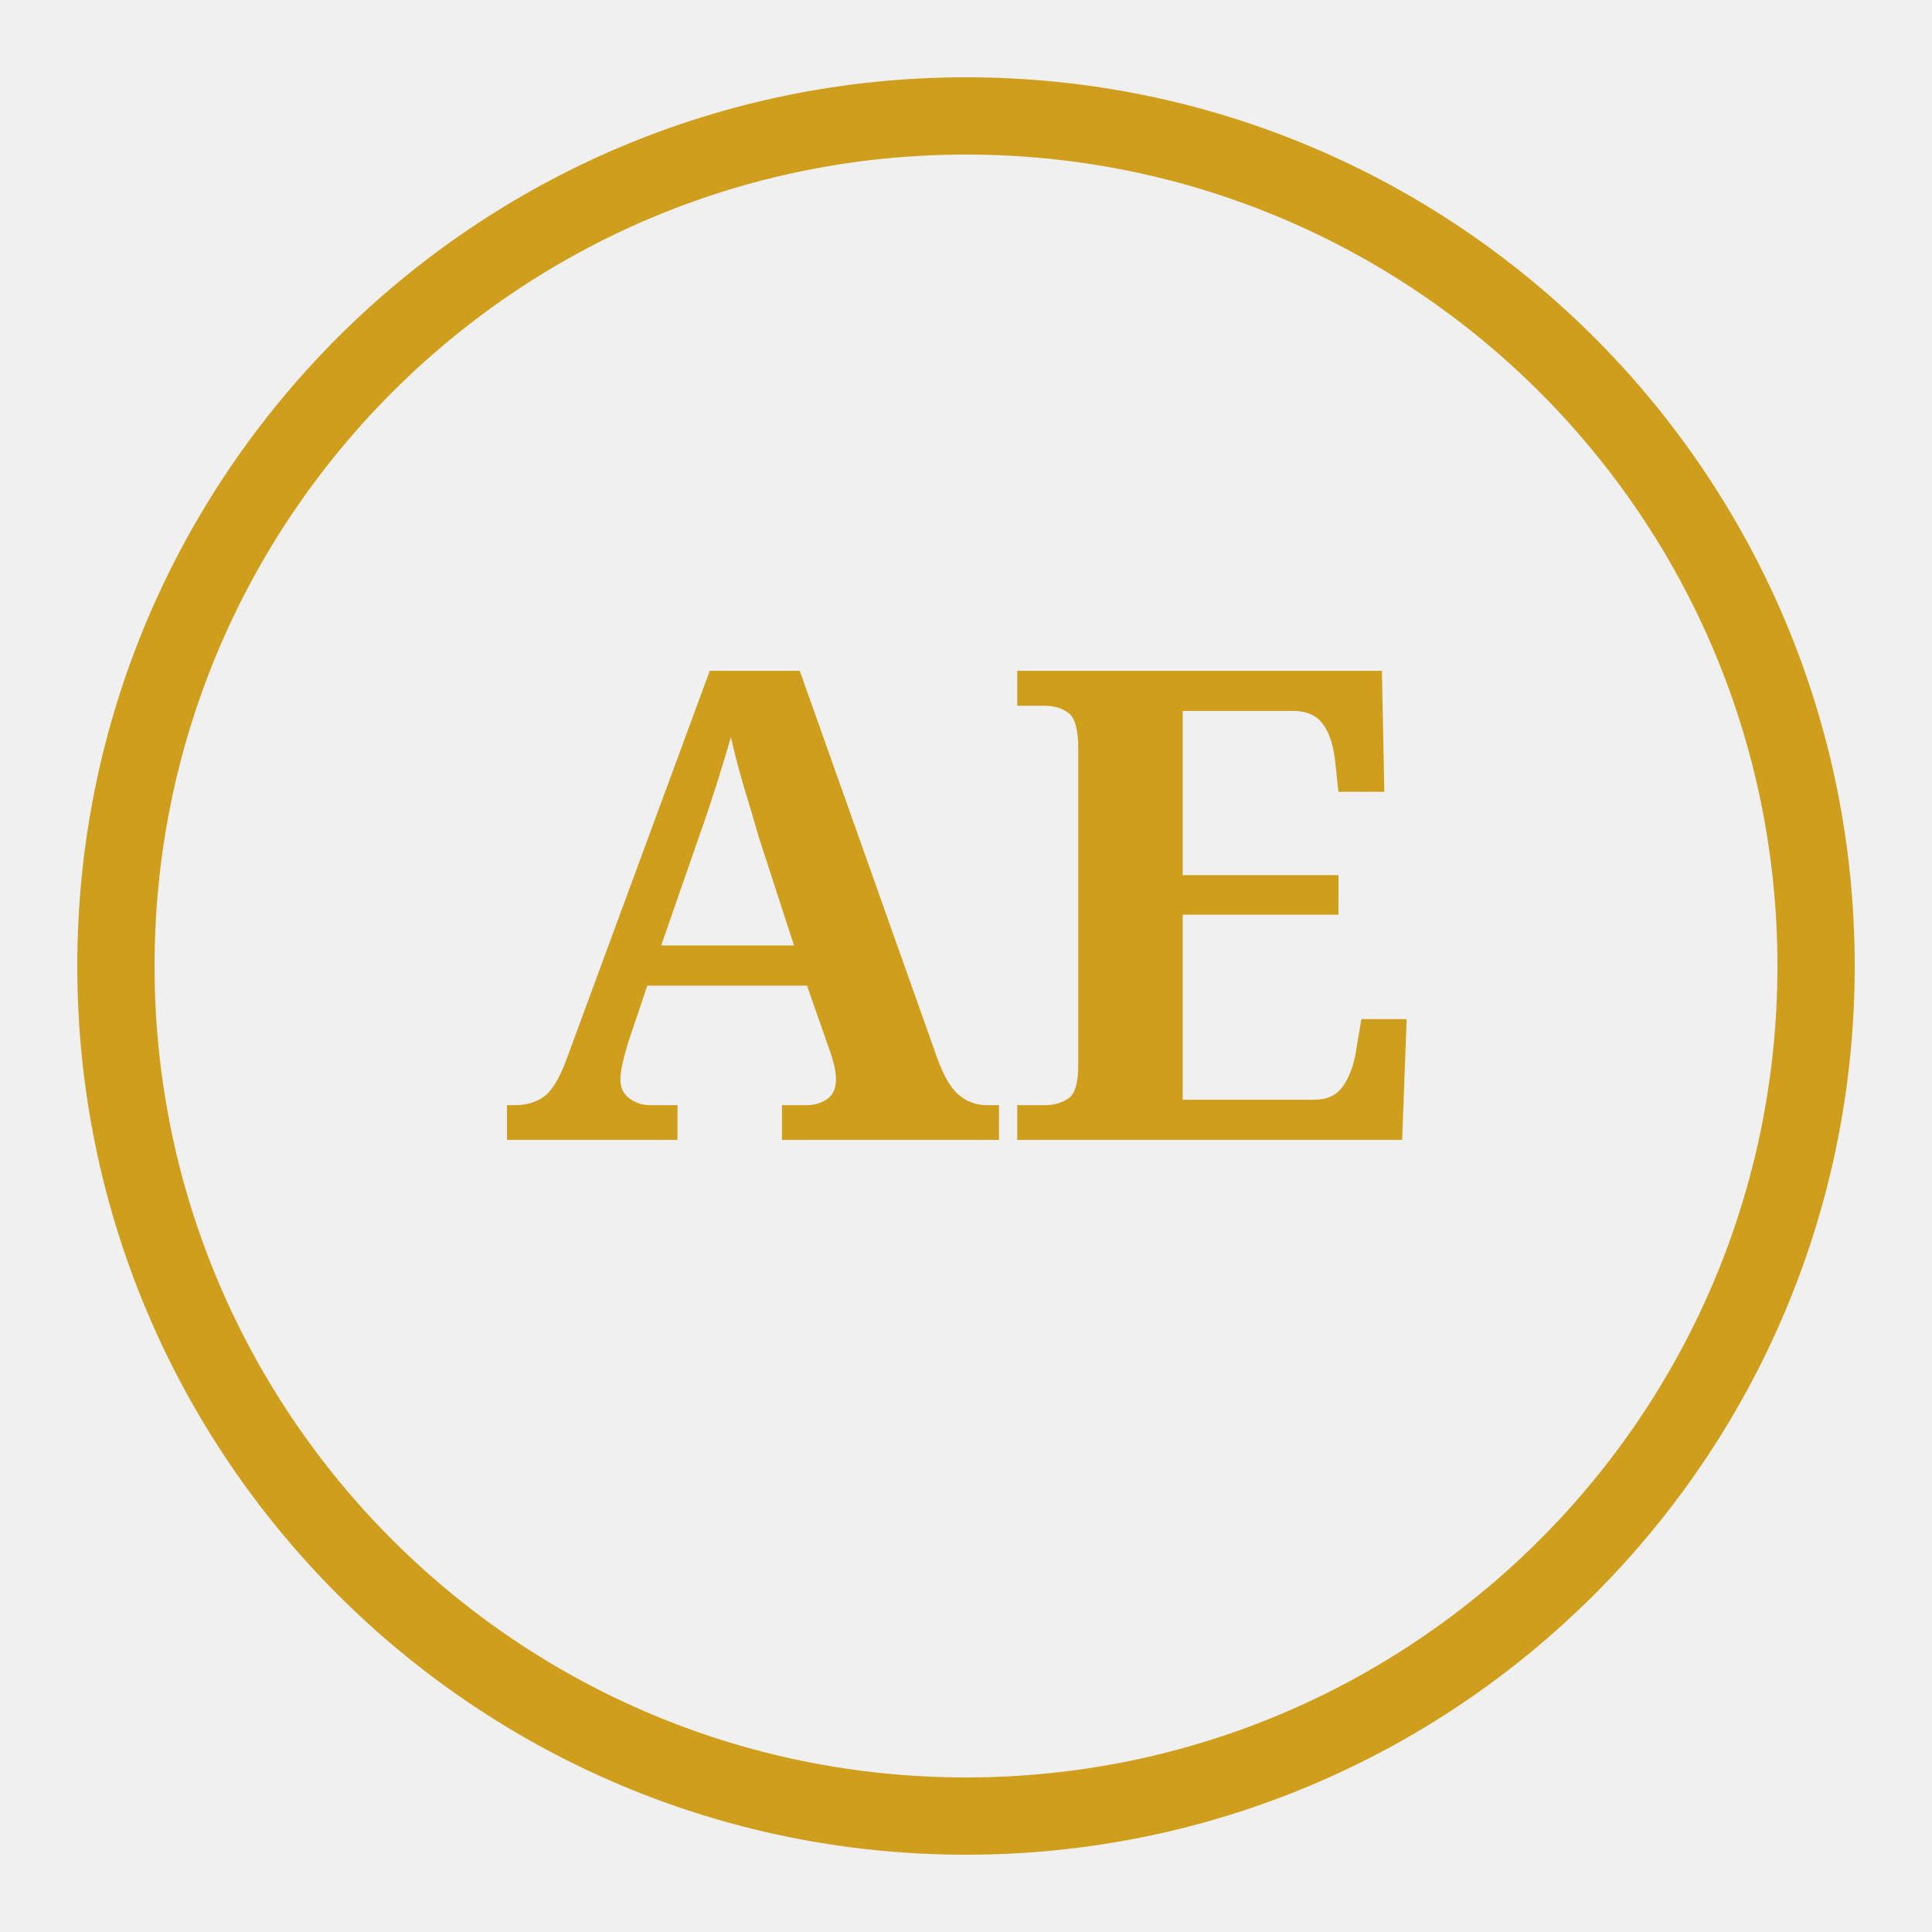
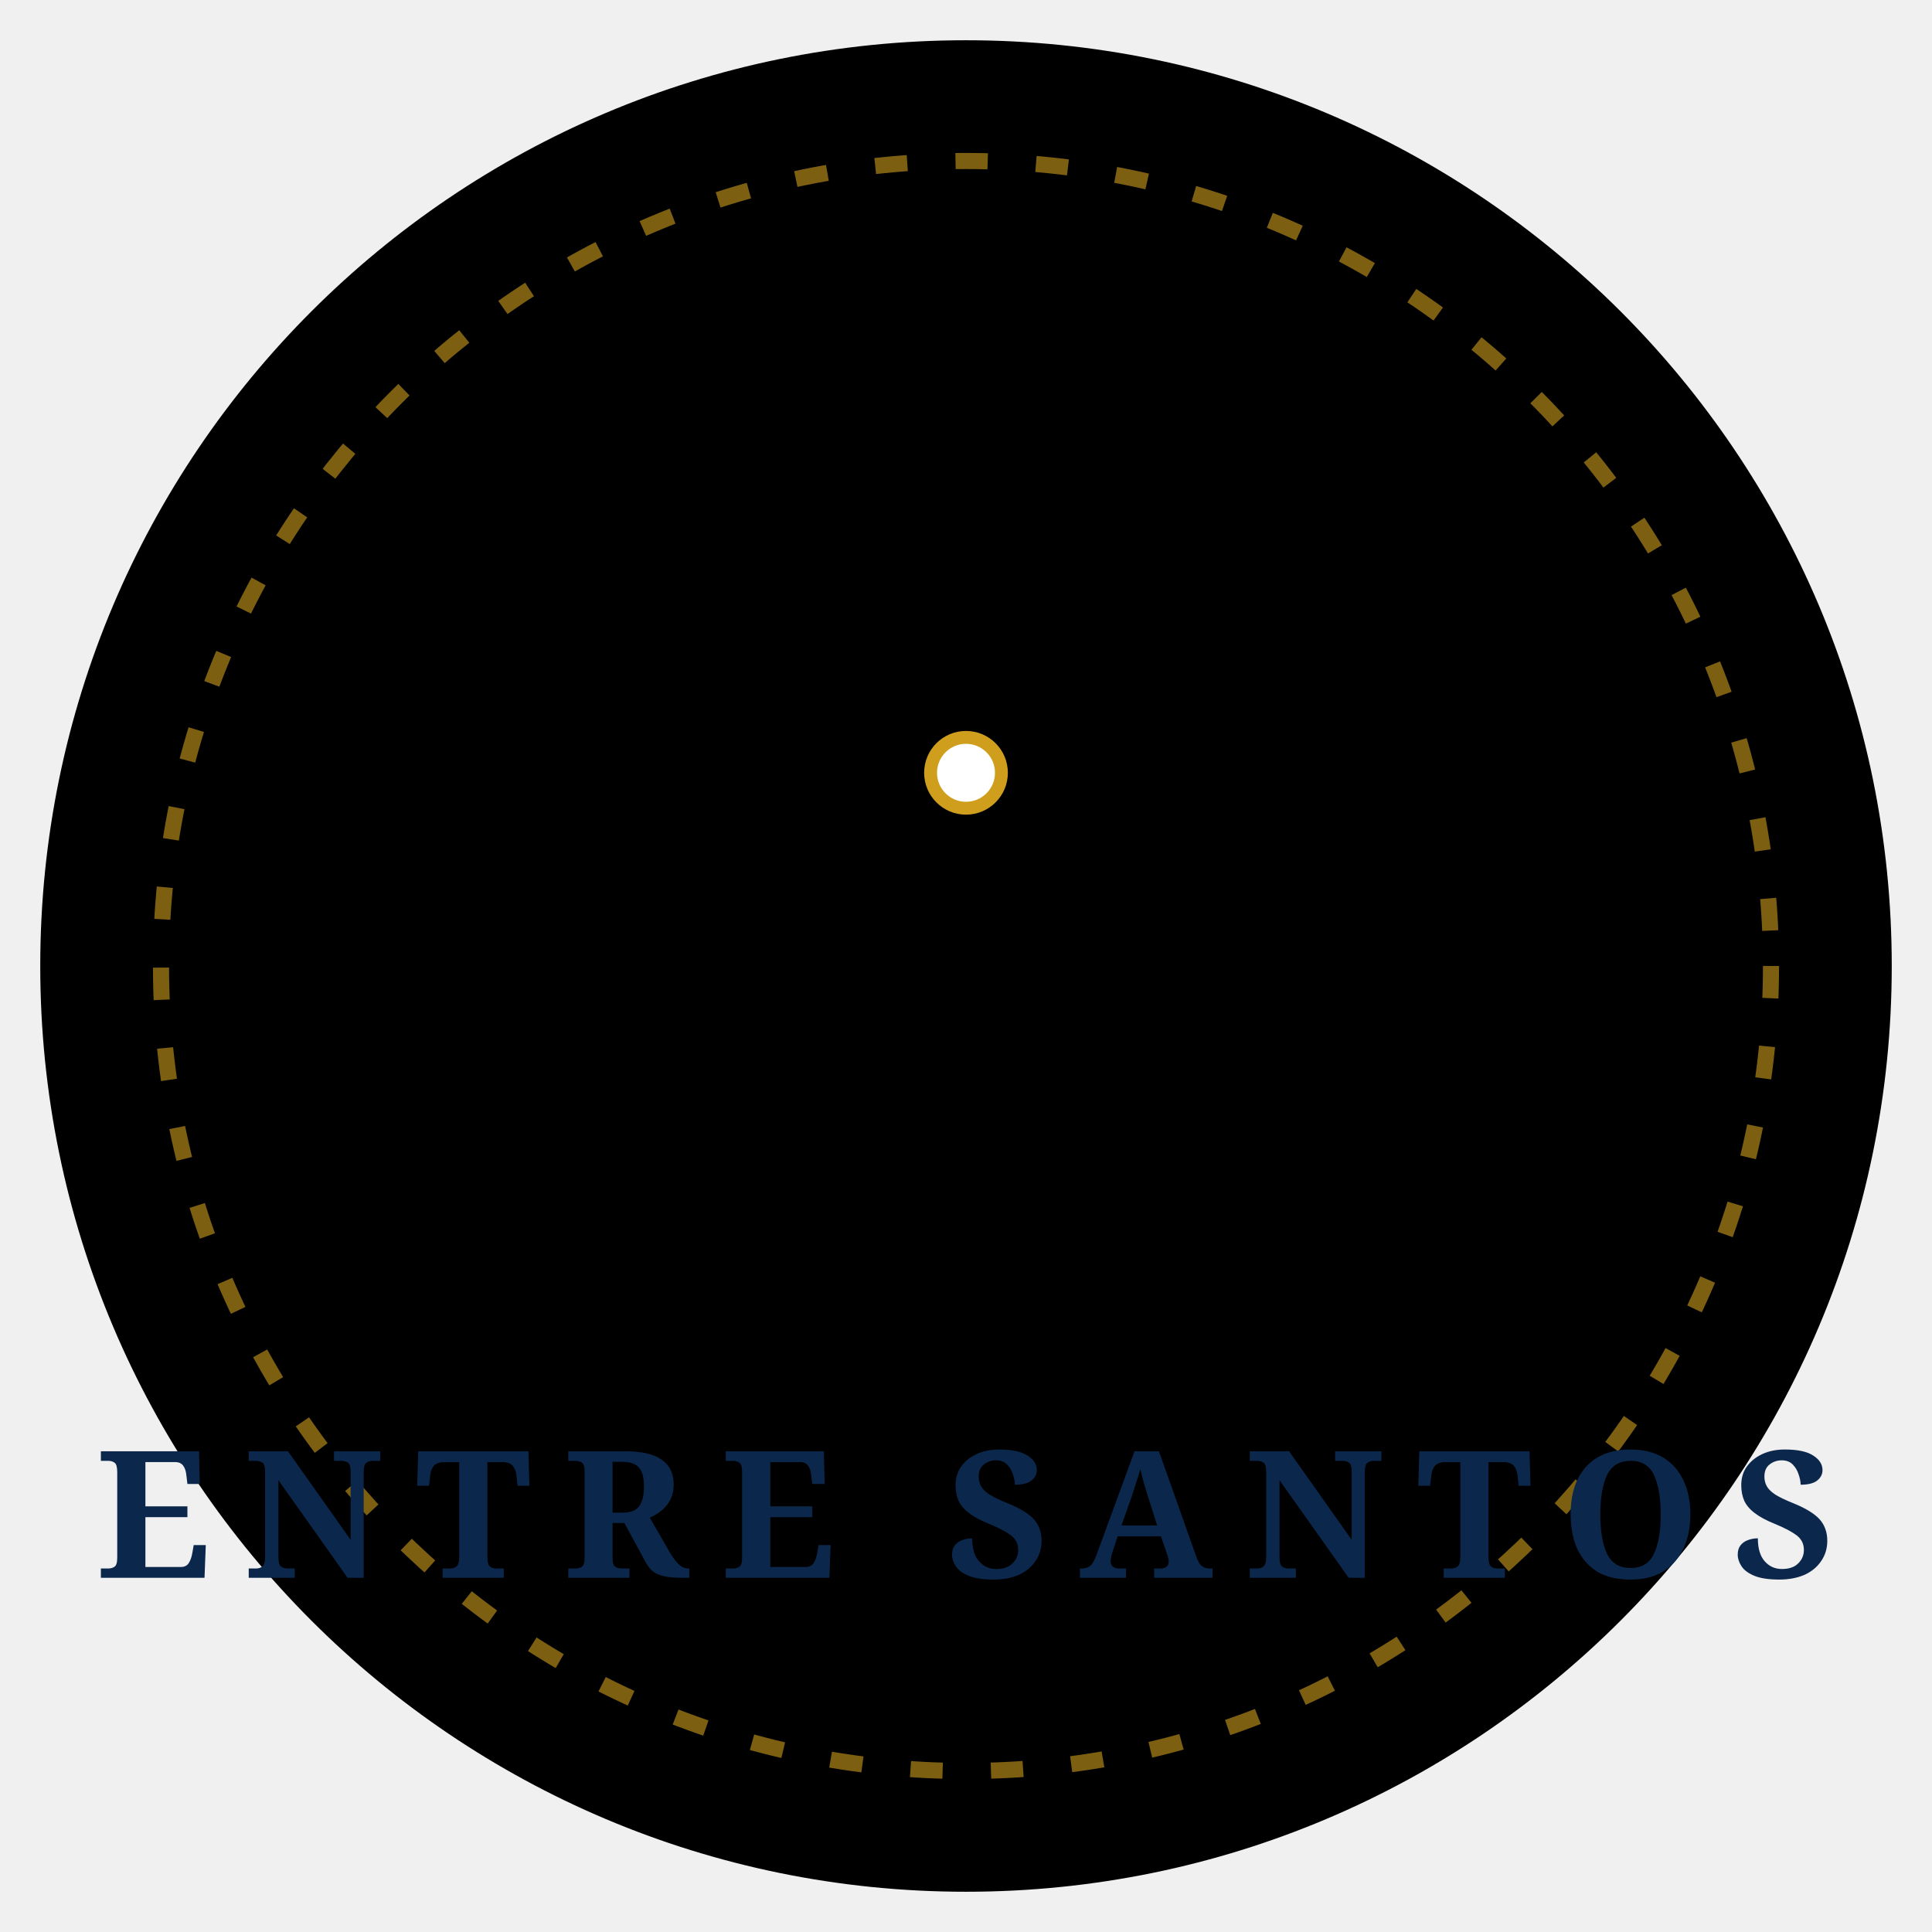
- <svg xmlns="http://www.w3.org/2000/svg" viewBox="0 0 100 100" width="100" height="100">
-   <circle cx="50" cy="50" r="44" fill="none" stroke="#CF9E1C" stroke-width="4" />
-   <text x="50" y="59" font-family="'Playfair Display', 'Georgia', serif" font-size="34" font-weight="bold" fill="#CF9E1C" text-anchor="middle">AE</text>
+ <svg xmlns="http://www.w3.org/2000/svg" viewBox="0 0 120 120" width="120" height="120">
+   <defs>
+     <linearGradient id="gold-seal" x1="0%" y1="0%" x2="100%" y2="100%">
+       <stop offset="0%" stopColor="#FFF2B2" />
+       <stop offset="45%" stopColor="#CF9E1C" />
+       <stop offset="100%" stopColor="#8C680E" />
+     </linearGradient>
+     <radialGradient id="seal-bg" cx="50%" cy="50%" r="50%">
+       <stop offset="0%" stopColor="#FFFFFF" />
+       <stop offset="85%" stopColor="#F7F4EB" />
+       <stop offset="100%" stopColor="#EDE6D6" />
+     </radialGradient>
+   </defs>
+ 
+   {/* Background Medallion */}
+   <circle cx="60" cy="60" r="56" fill="url(#seal-bg)" stroke="url(#gold-seal)" stroke-width="3" />
+   <circle cx="60" cy="60" r="50" fill="none" stroke="#CF9E1C" stroke-width="1" stroke-dasharray="2 3" opacity="0.6" />
+ 
+   {/* Center Cross / Monogram Seal */}
+   <g transform="translate(60, 60)">
+     {/* Holy Cross */}
+     <path d="M0 -30 V26 M-14 -12 H14" stroke="url(#gold-seal)" stroke-width="3.5" stroke-linecap="round" />
+     <circle cx="0" cy="-12" r="2.2" fill="#FFFFFF" stroke="#CF9E1C" stroke-width="0.8" />
+     
+     {/* Subtle Lettering / Stylized Monogram */}
+     <text x="0" y="38" font-family="'Cinzel', 'Playfair Display', serif" font-size="11" font-weight="700" fill="#0B284C" text-anchor="middle" letter-spacing="2">ENTRE SANTOS</text>
+   </g>
</svg>
